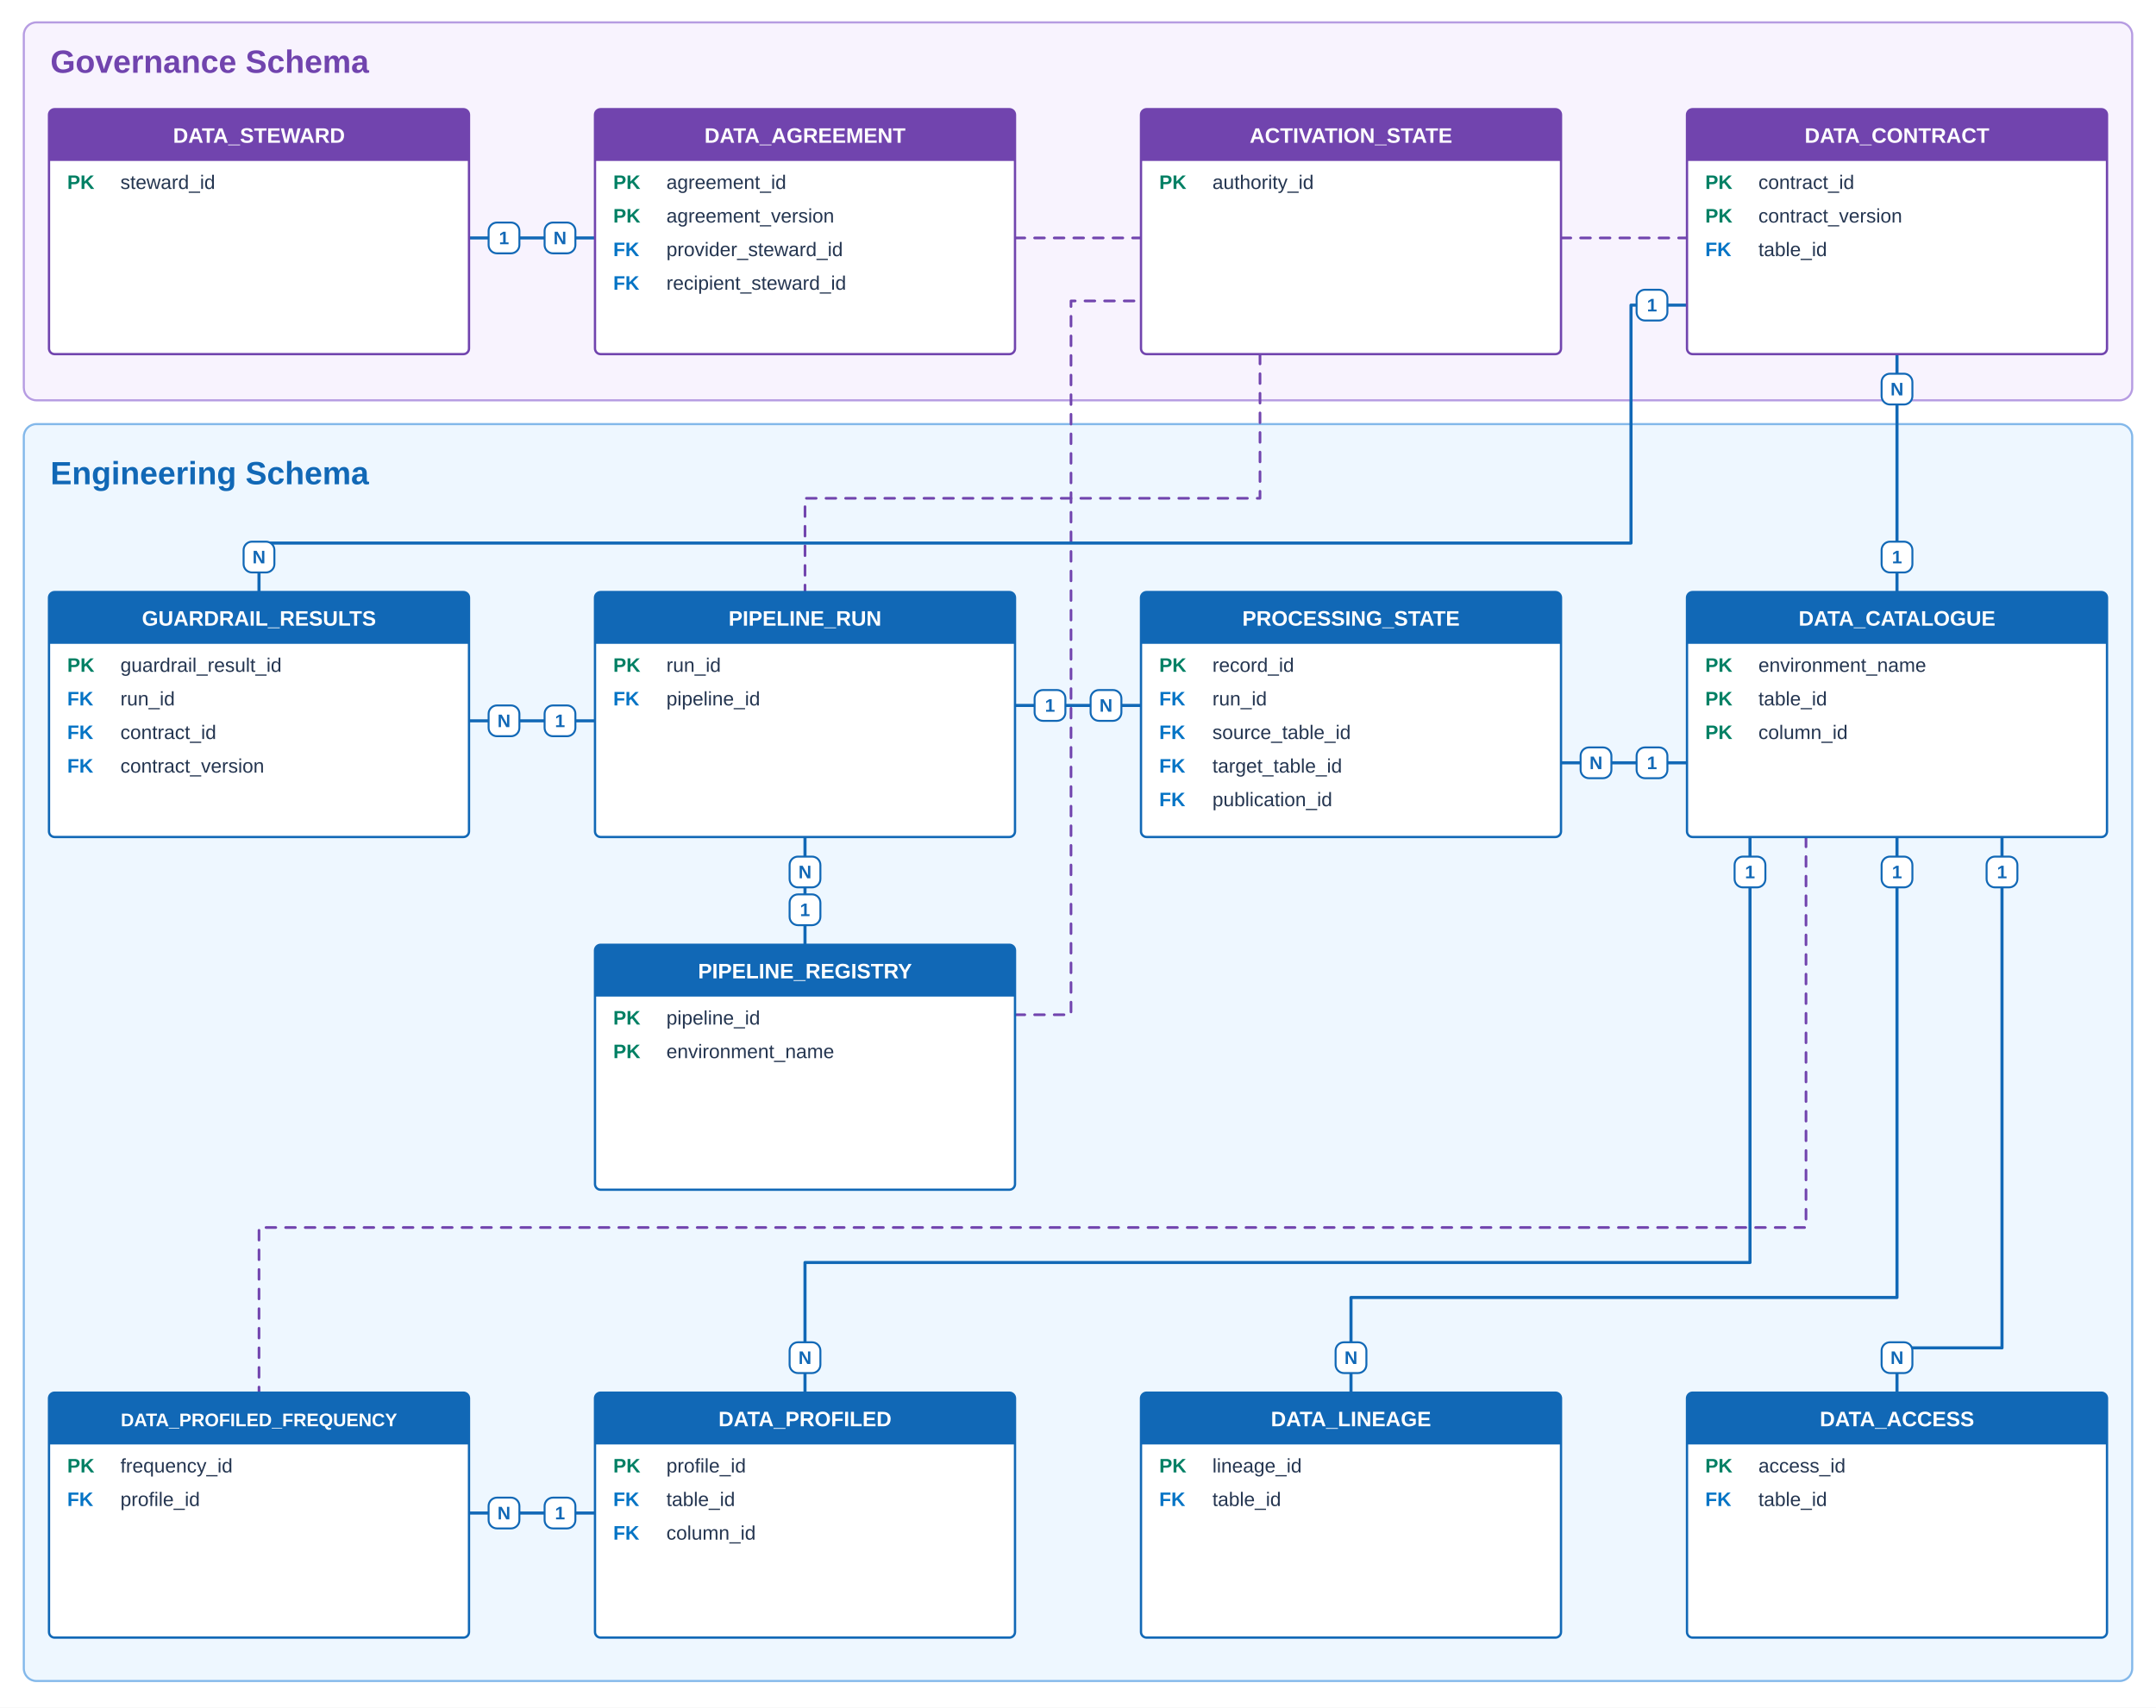
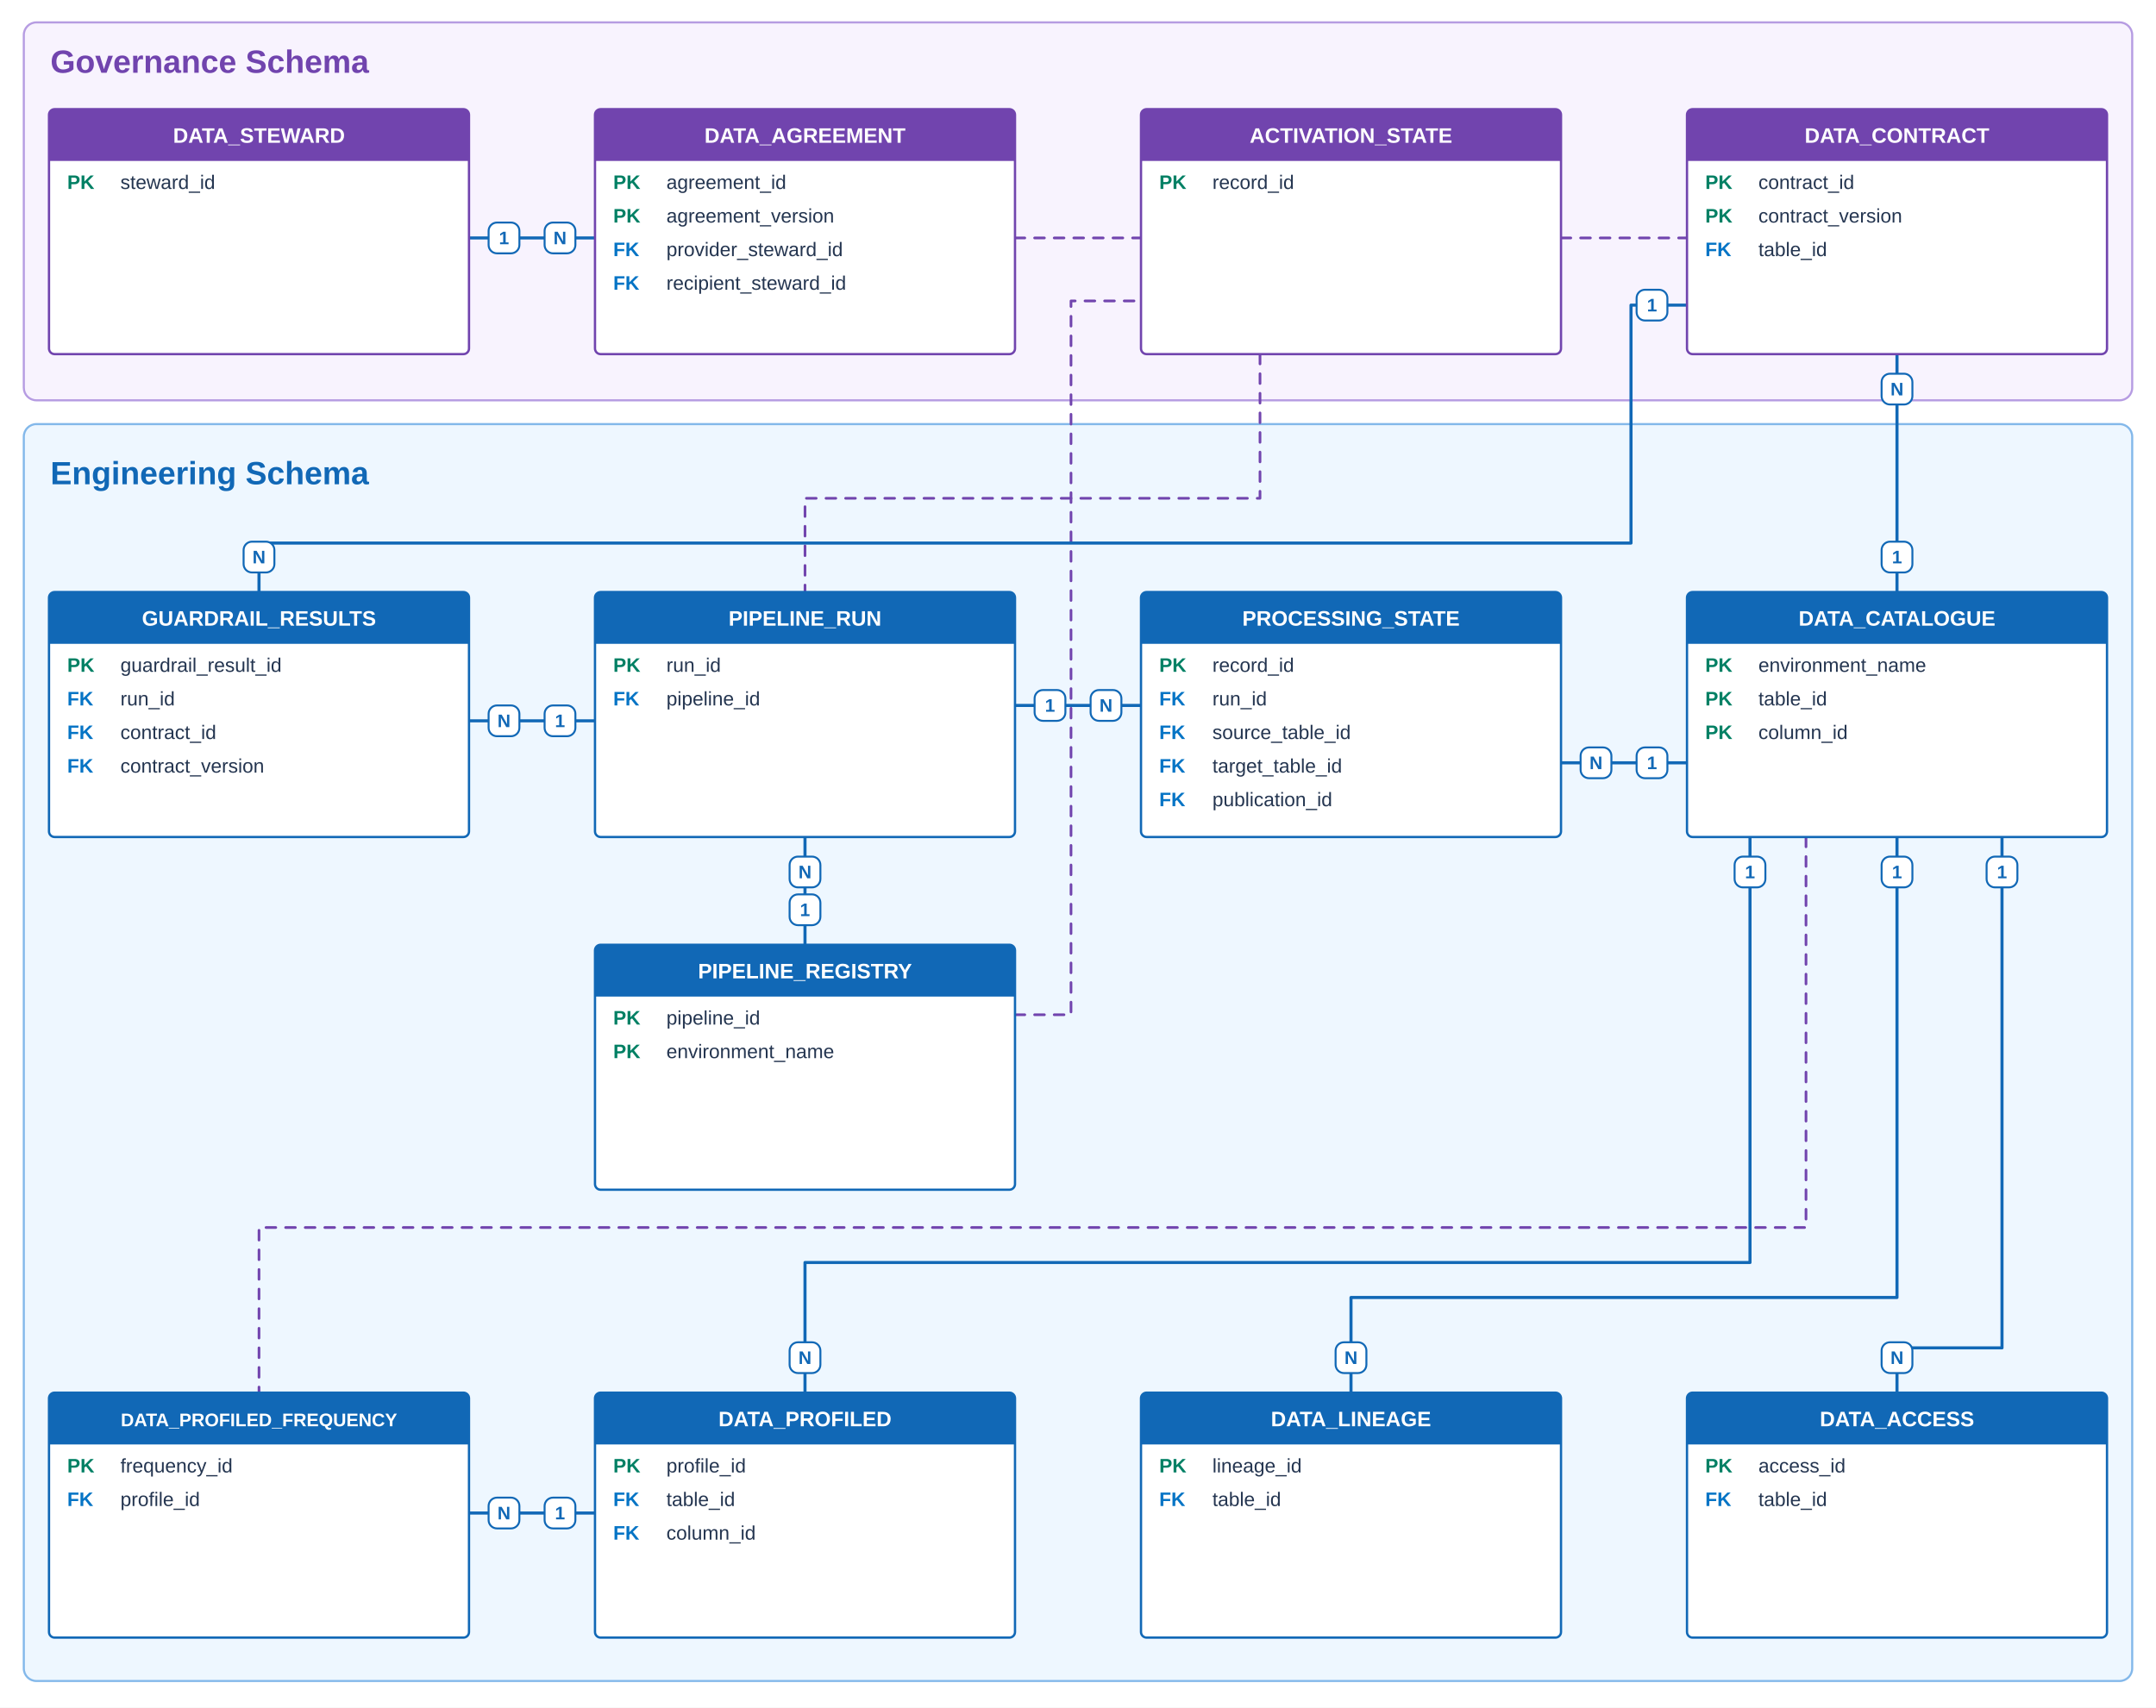
<svg xmlns="http://www.w3.org/2000/svg" xmlns:xlink="http://www.w3.org/1999/xlink" width="1540" height="1220" viewBox="0 0 1540 1220" role="img" aria-label="FabricOps metadata relationship diagram">
  <rect width="1540" height="1220" fill="#FFFFFF" />
  <rect x="17" y="16" width="1506" height="270" rx="9" fill="#F8F3FE" stroke="#B69CE2" stroke-width="1.5" />
  <rect x="17" y="303" width="1506" height="898" rx="9" fill="#EEF7FF" stroke="#83B8EA" stroke-width="1.5" />
  <text x="36" y="52" font-size="23" font-family="Arial, sans-serif" font-weight="700" fill="#7144AE">Governance Schema</text>
  <text x="36" y="346" font-size="23" font-family="Arial, sans-serif" font-weight="700" fill="#1168B6">Engineering Schema</text>
  <g id="metadata-er-relationships" aria-label="Metadata table relationships">
    <g class="metadata-er-relationship" data-from="DATA_STEWARD" data-to="DATA_AGREEMENT" data-cardinality="1:N" data-kind="physical">
      <path d="M335 170H425" fill="none" stroke="#1168B6" stroke-width="2.2" stroke-linecap="round" stroke-linejoin="round" />
      <rect x="349" y="159" width="22" height="22" rx="6" fill="#FFFFFF" stroke="#1168B6" stroke-width="1.4" />
      <text x="360" y="174.5" text-anchor="middle" font-size="13" font-weight="700" font-family="Arial, sans-serif" fill="#1168B6">1</text>
      <rect x="389" y="159" width="22" height="22" rx="6" fill="#FFFFFF" stroke="#1168B6" stroke-width="1.4" />
      <text x="400" y="174.5" text-anchor="middle" font-size="13" font-weight="700" font-family="Arial, sans-serif" fill="#1168B6">N</text>
    </g>
    <g class="metadata-er-relationship" data-from="DATA_AGREEMENT" data-to="ACTIVATION_STATE" data-cardinality="" data-kind="logical">
      <path d="M725 170H815" fill="none" stroke="#7144AE" stroke-width="1.9" stroke-linecap="round" stroke-linejoin="round" stroke-dasharray="7 7" />
    </g>
    <g class="metadata-er-relationship" data-from="ACTIVATION_STATE" data-to="DATA_CONTRACT" data-cardinality="" data-kind="logical">
      <path d="M1115 170H1205" fill="none" stroke="#7144AE" stroke-width="1.9" stroke-linecap="round" stroke-linejoin="round" stroke-dasharray="7 7" />
    </g>
    <g class="metadata-er-relationship" data-from="PIPELINE_REGISTRY" data-to="ACTIVATION_STATE" data-cardinality="" data-kind="logical">
      <path d="M725 725H765V215H815" fill="none" stroke="#7144AE" stroke-width="1.9" stroke-linecap="round" stroke-linejoin="round" stroke-dasharray="7 7" />
    </g>
    <g class="metadata-er-relationship" data-from="ACTIVATION_STATE" data-to="PIPELINE_RUN" data-cardinality="" data-kind="logical">
      <path d="M900 253V356H575V423" fill="none" stroke="#7144AE" stroke-width="1.9" stroke-linecap="round" stroke-linejoin="round" stroke-dasharray="7 7" />
    </g>
    <g class="metadata-er-relationship" data-from="DATA_CATALOGUE" data-to="DATA_CONTRACT" data-cardinality="1:N" data-kind="physical">
      <path d="M1355 423V253" fill="none" stroke="#1168B6" stroke-width="2.2" stroke-linecap="round" stroke-linejoin="round" />
      <rect x="1344" y="387" width="22" height="22" rx="6" fill="#FFFFFF" stroke="#1168B6" stroke-width="1.4" />
      <text x="1355" y="402.5" text-anchor="middle" font-size="13" font-weight="700" font-family="Arial, sans-serif" fill="#1168B6">1</text>
      <rect x="1344" y="267" width="22" height="22" rx="6" fill="#FFFFFF" stroke="#1168B6" stroke-width="1.4" />
      <text x="1355" y="282.5" text-anchor="middle" font-size="13" font-weight="700" font-family="Arial, sans-serif" fill="#1168B6">N</text>
    </g>
    <g class="metadata-er-relationship" data-from="PIPELINE_RUN" data-to="GUARDRAIL_RESULTS" data-cardinality="1:N" data-kind="physical">
      <path d="M425 515H335" fill="none" stroke="#1168B6" stroke-width="2.2" stroke-linecap="round" stroke-linejoin="round" />
      <rect x="389" y="504" width="22" height="22" rx="6" fill="#FFFFFF" stroke="#1168B6" stroke-width="1.4" />
      <text x="400" y="519.5" text-anchor="middle" font-size="13" font-weight="700" font-family="Arial, sans-serif" fill="#1168B6">1</text>
      <rect x="349" y="504" width="22" height="22" rx="6" fill="#FFFFFF" stroke="#1168B6" stroke-width="1.4" />
      <text x="360" y="519.5" text-anchor="middle" font-size="13" font-weight="700" font-family="Arial, sans-serif" fill="#1168B6">N</text>
    </g>
    <g class="metadata-er-relationship" data-from="PIPELINE_RUN" data-to="PROCESSING_STATE" data-cardinality="1:N" data-kind="physical">
      <path d="M725 504H815" fill="none" stroke="#1168B6" stroke-width="2.2" stroke-linecap="round" stroke-linejoin="round" />
      <rect x="739" y="493" width="22" height="22" rx="6" fill="#FFFFFF" stroke="#1168B6" stroke-width="1.4" />
      <text x="750" y="508.5" text-anchor="middle" font-size="13" font-weight="700" font-family="Arial, sans-serif" fill="#1168B6">1</text>
      <rect x="779" y="493" width="22" height="22" rx="6" fill="#FFFFFF" stroke="#1168B6" stroke-width="1.4" />
      <text x="790" y="508.5" text-anchor="middle" font-size="13" font-weight="700" font-family="Arial, sans-serif" fill="#1168B6">N</text>
    </g>
    <g class="metadata-er-relationship" data-from="DATA_CATALOGUE" data-to="PROCESSING_STATE" data-cardinality="1:N" data-kind="physical">
      <path d="M1205 545H1115" fill="none" stroke="#1168B6" stroke-width="2.2" stroke-linecap="round" stroke-linejoin="round" />
      <rect x="1169" y="534" width="22" height="22" rx="6" fill="#FFFFFF" stroke="#1168B6" stroke-width="1.4" />
      <text x="1180" y="549.5" text-anchor="middle" font-size="13" font-weight="700" font-family="Arial, sans-serif" fill="#1168B6">1</text>
      <rect x="1129" y="534" width="22" height="22" rx="6" fill="#FFFFFF" stroke="#1168B6" stroke-width="1.4" />
      <text x="1140" y="549.5" text-anchor="middle" font-size="13" font-weight="700" font-family="Arial, sans-serif" fill="#1168B6">N</text>
    </g>
    <g class="metadata-er-relationship" data-from="PIPELINE_REGISTRY" data-to="PIPELINE_RUN" data-cardinality="1:N" data-kind="physical">
      <path d="M575 675V598" fill="none" stroke="#1168B6" stroke-width="2.2" stroke-linecap="round" stroke-linejoin="round" />
      <rect x="564" y="639" width="22" height="22" rx="6" fill="#FFFFFF" stroke="#1168B6" stroke-width="1.4" />
      <text x="575" y="654.5" text-anchor="middle" font-size="13" font-weight="700" font-family="Arial, sans-serif" fill="#1168B6">1</text>
      <rect x="564" y="612" width="22" height="22" rx="6" fill="#FFFFFF" stroke="#1168B6" stroke-width="1.4" />
      <text x="575" y="627.5" text-anchor="middle" font-size="13" font-weight="700" font-family="Arial, sans-serif" fill="#1168B6">N</text>
    </g>
    <g class="metadata-er-relationship" data-from="DATA_CATALOGUE" data-to="DATA_PROFILED" data-cardinality="1:N" data-kind="physical">
      <path d="M1250 598V902H575V995" fill="none" stroke="#1168B6" stroke-width="2.2" stroke-linecap="round" stroke-linejoin="round" />
      <rect x="1239" y="612" width="22" height="22" rx="6" fill="#FFFFFF" stroke="#1168B6" stroke-width="1.4" />
      <text x="1250" y="627.5" text-anchor="middle" font-size="13" font-weight="700" font-family="Arial, sans-serif" fill="#1168B6">1</text>
      <rect x="564" y="959" width="22" height="22" rx="6" fill="#FFFFFF" stroke="#1168B6" stroke-width="1.4" />
      <text x="575" y="974.5" text-anchor="middle" font-size="13" font-weight="700" font-family="Arial, sans-serif" fill="#1168B6">N</text>
    </g>
    <g class="metadata-er-relationship" data-from="DATA_CATALOGUE" data-to="DATA_PROFILED_FREQUENCY" data-cardinality="" data-kind="logical">
      <path d="M1290 598V877H185V995" fill="none" stroke="#7144AE" stroke-width="1.9" stroke-linecap="round" stroke-linejoin="round" stroke-dasharray="7 7" />
    </g>
    <g class="metadata-er-relationship" data-from="DATA_CATALOGUE" data-to="DATA_LINEAGE" data-cardinality="1:N" data-kind="physical">
      <path d="M1355 598V927H965V995" fill="none" stroke="#1168B6" stroke-width="2.2" stroke-linecap="round" stroke-linejoin="round" />
      <rect x="1344" y="612" width="22" height="22" rx="6" fill="#FFFFFF" stroke="#1168B6" stroke-width="1.4" />
      <text x="1355" y="627.5" text-anchor="middle" font-size="13" font-weight="700" font-family="Arial, sans-serif" fill="#1168B6">1</text>
      <rect x="954" y="959" width="22" height="22" rx="6" fill="#FFFFFF" stroke="#1168B6" stroke-width="1.4" />
      <text x="965" y="974.5" text-anchor="middle" font-size="13" font-weight="700" font-family="Arial, sans-serif" fill="#1168B6">N</text>
    </g>
    <g class="metadata-er-relationship" data-from="DATA_CATALOGUE" data-to="DATA_ACCESS" data-cardinality="1:N" data-kind="physical">
      <path d="M1430 598V963H1355V995" fill="none" stroke="#1168B6" stroke-width="2.2" stroke-linecap="round" stroke-linejoin="round" />
      <rect x="1419" y="612" width="22" height="22" rx="6" fill="#FFFFFF" stroke="#1168B6" stroke-width="1.4" />
      <text x="1430" y="627.5" text-anchor="middle" font-size="13" font-weight="700" font-family="Arial, sans-serif" fill="#1168B6">1</text>
      <rect x="1344" y="959" width="22" height="22" rx="6" fill="#FFFFFF" stroke="#1168B6" stroke-width="1.4" />
      <text x="1355" y="974.5" text-anchor="middle" font-size="13" font-weight="700" font-family="Arial, sans-serif" fill="#1168B6">N</text>
    </g>
    <g class="metadata-er-relationship" data-from="DATA_PROFILED" data-to="DATA_PROFILED_FREQUENCY" data-cardinality="1:N" data-kind="physical">
      <path d="M425 1081H335" fill="none" stroke="#1168B6" stroke-width="2.2" stroke-linecap="round" stroke-linejoin="round" />
      <rect x="389" y="1070" width="22" height="22" rx="6" fill="#FFFFFF" stroke="#1168B6" stroke-width="1.4" />
      <text x="400" y="1085.5" text-anchor="middle" font-size="13" font-weight="700" font-family="Arial, sans-serif" fill="#1168B6">1</text>
      <rect x="349" y="1070" width="22" height="22" rx="6" fill="#FFFFFF" stroke="#1168B6" stroke-width="1.4" />
      <text x="360" y="1085.5" text-anchor="middle" font-size="13" font-weight="700" font-family="Arial, sans-serif" fill="#1168B6">N</text>
    </g>
    <g class="metadata-er-relationship" data-from="DATA_CONTRACT" data-to="GUARDRAIL_RESULTS" data-cardinality="1:N" data-kind="physical">
      <path d="M1205 218H1165V388H185V423" fill="none" stroke="#1168B6" stroke-width="2.2" stroke-linecap="round" stroke-linejoin="round" />
      <rect x="1169" y="207" width="22" height="22" rx="6" fill="#FFFFFF" stroke="#1168B6" stroke-width="1.4" />
      <text x="1180" y="222.5" text-anchor="middle" font-size="13" font-weight="700" font-family="Arial, sans-serif" fill="#1168B6">1</text>
      <rect x="174" y="387" width="22" height="22" rx="6" fill="#FFFFFF" stroke="#1168B6" stroke-width="1.4" />
      <text x="185" y="402.5" text-anchor="middle" font-size="13" font-weight="700" font-family="Arial, sans-serif" fill="#1168B6">N</text>
    </g>
  </g>
  <a xlink:href="https://voycepeh.github.io/FabricOps-Starter-Kit/reference/metadata/metadata_data_steward/" target="_blank">
    <rect x="35" y="78" width="300" height="175" rx="4" fill="white" stroke="#7144AE" stroke-width="1.65" />
    <path d="M39 78H331Q335 78 335 82V115H35V82Q35 78 39 78Z" fill="#7144AE" />
    <text x="185.0" y="102" text-anchor="middle" font-size="15" font-weight="700" font-family="Arial, sans-serif" fill="white">DATA_STEWARD</text>
    <text x="48" y="135" fill="#008064" font-weight="700" font-size="14" font-family="Arial, sans-serif">PK</text>
    <text x="86" y="135" fill="#243550" font-size="14" font-family="Arial, sans-serif">steward_id</text>
  </a>
  <a xlink:href="https://voycepeh.github.io/FabricOps-Starter-Kit/reference/metadata/metadata_data_agreement/" target="_blank">
    <rect x="425" y="78" width="300" height="175" rx="4" fill="white" stroke="#7144AE" stroke-width="1.65" />
    <path d="M429 78H721Q725 78 725 82V115H425V82Q425 78 429 78Z" fill="#7144AE" />
    <text x="575.0" y="102" text-anchor="middle" font-size="15" font-weight="700" font-family="Arial, sans-serif" fill="white">DATA_AGREEMENT</text>
    <text x="438" y="135" fill="#008064" font-weight="700" font-size="14" font-family="Arial, sans-serif">PK</text>
    <text x="476" y="135" fill="#243550" font-size="14" font-family="Arial, sans-serif">agreement_id</text>
    <text x="438" y="159" fill="#008064" font-weight="700" font-size="14" font-family="Arial, sans-serif">PK</text>
    <text x="476" y="159" fill="#243550" font-size="14" font-family="Arial, sans-serif">agreement_version</text>
    <text x="438" y="183" fill="#0574C5" font-weight="700" font-size="14" font-family="Arial, sans-serif">FK</text>
    <text x="476" y="183" fill="#243550" font-size="14" font-family="Arial, sans-serif">provider_steward_id</text>
    <text x="438" y="207" fill="#0574C5" font-weight="700" font-size="14" font-family="Arial, sans-serif">FK</text>
    <text x="476" y="207" fill="#243550" font-size="14" font-family="Arial, sans-serif">recipient_steward_id</text>
  </a>
  <a xlink:href="https://voycepeh.github.io/FabricOps-Starter-Kit/reference/metadata/metadata_activation_state/" target="_blank">
    <rect x="815" y="78" width="300" height="175" rx="4" fill="white" stroke="#7144AE" stroke-width="1.65" />
    <path d="M819 78H1111Q1115 78 1115 82V115H815V82Q815 78 819 78Z" fill="#7144AE" />
    <text x="965.0" y="102" text-anchor="middle" font-size="15" font-weight="700" font-family="Arial, sans-serif" fill="white">ACTIVATION_STATE</text>
    <text x="828" y="135" fill="#008064" font-weight="700" font-size="14" font-family="Arial, sans-serif">PK</text>
-     <text x="866" y="135" fill="#243550" font-size="14" font-family="Arial, sans-serif">authority_id</text>
+     <text x="866" y="135" fill="#243550" font-size="14" font-family="Arial, sans-serif">record_id</text>
  </a>
  <a xlink:href="https://voycepeh.github.io/FabricOps-Starter-Kit/reference/metadata/metadata_data_contract/" target="_blank">
    <rect x="1205" y="78" width="300" height="175" rx="4" fill="white" stroke="#7144AE" stroke-width="1.65" />
    <path d="M1209 78H1501Q1505 78 1505 82V115H1205V82Q1205 78 1209 78Z" fill="#7144AE" />
    <text x="1355.0" y="102" text-anchor="middle" font-size="15" font-weight="700" font-family="Arial, sans-serif" fill="white">DATA_CONTRACT</text>
    <text x="1218" y="135" fill="#008064" font-weight="700" font-size="14" font-family="Arial, sans-serif">PK</text>
    <text x="1256" y="135" fill="#243550" font-size="14" font-family="Arial, sans-serif">contract_id</text>
    <text x="1218" y="159" fill="#008064" font-weight="700" font-size="14" font-family="Arial, sans-serif">PK</text>
    <text x="1256" y="159" fill="#243550" font-size="14" font-family="Arial, sans-serif">contract_version</text>
    <text x="1218" y="183" fill="#0574C5" font-weight="700" font-size="14" font-family="Arial, sans-serif">FK</text>
    <text x="1256" y="183" fill="#243550" font-size="14" font-family="Arial, sans-serif">table_id</text>
  </a>
  <a xlink:href="https://voycepeh.github.io/FabricOps-Starter-Kit/reference/metadata/metadata_guardrail_results/" target="_blank">
    <rect x="35" y="423" width="300" height="175" rx="4" fill="white" stroke="#1168B6" stroke-width="1.65" />
    <path d="M39 423H331Q335 423 335 427V460H35V427Q35 423 39 423Z" fill="#1168B6" />
    <text x="185.0" y="447" text-anchor="middle" font-size="15" font-weight="700" font-family="Arial, sans-serif" fill="white">GUARDRAIL_RESULTS</text>
    <text x="48" y="480" fill="#008064" font-weight="700" font-size="14" font-family="Arial, sans-serif">PK</text>
    <text x="86" y="480" fill="#243550" font-size="14" font-family="Arial, sans-serif">guardrail_result_id</text>
    <text x="48" y="504" fill="#0574C5" font-weight="700" font-size="14" font-family="Arial, sans-serif">FK</text>
    <text x="86" y="504" fill="#243550" font-size="14" font-family="Arial, sans-serif">run_id</text>
    <text x="48" y="528" fill="#0574C5" font-weight="700" font-size="14" font-family="Arial, sans-serif">FK</text>
    <text x="86" y="528" fill="#243550" font-size="14" font-family="Arial, sans-serif">contract_id</text>
    <text x="48" y="552" fill="#0574C5" font-weight="700" font-size="14" font-family="Arial, sans-serif">FK</text>
    <text x="86" y="552" fill="#243550" font-size="14" font-family="Arial, sans-serif">contract_version</text>
  </a>
  <a xlink:href="https://voycepeh.github.io/FabricOps-Starter-Kit/reference/metadata/metadata_pipeline_run/" target="_blank">
    <rect x="425" y="423" width="300" height="175" rx="4" fill="white" stroke="#1168B6" stroke-width="1.65" />
    <path d="M429 423H721Q725 423 725 427V460H425V427Q425 423 429 423Z" fill="#1168B6" />
    <text x="575.0" y="447" text-anchor="middle" font-size="15" font-weight="700" font-family="Arial, sans-serif" fill="white">PIPELINE_RUN</text>
    <text x="438" y="480" fill="#008064" font-weight="700" font-size="14" font-family="Arial, sans-serif">PK</text>
    <text x="476" y="480" fill="#243550" font-size="14" font-family="Arial, sans-serif">run_id</text>
    <text x="438" y="504" fill="#0574C5" font-weight="700" font-size="14" font-family="Arial, sans-serif">FK</text>
    <text x="476" y="504" fill="#243550" font-size="14" font-family="Arial, sans-serif">pipeline_id</text>
  </a>
  <a xlink:href="https://voycepeh.github.io/FabricOps-Starter-Kit/reference/metadata/metadata_processing_state/" target="_blank">
    <rect x="815" y="423" width="300" height="175" rx="4" fill="white" stroke="#1168B6" stroke-width="1.65" />
    <path d="M819 423H1111Q1115 423 1115 427V460H815V427Q815 423 819 423Z" fill="#1168B6" />
    <text x="965.0" y="447" text-anchor="middle" font-size="15" font-weight="700" font-family="Arial, sans-serif" fill="white">PROCESSING_STATE</text>
    <text x="828" y="480" fill="#008064" font-weight="700" font-size="14" font-family="Arial, sans-serif">PK</text>
    <text x="866" y="480" fill="#243550" font-size="14" font-family="Arial, sans-serif">record_id</text>
    <text x="828" y="504" fill="#0574C5" font-weight="700" font-size="14" font-family="Arial, sans-serif">FK</text>
    <text x="866" y="504" fill="#243550" font-size="14" font-family="Arial, sans-serif">run_id</text>
    <text x="828" y="528" fill="#0574C5" font-weight="700" font-size="14" font-family="Arial, sans-serif">FK</text>
    <text x="866" y="528" fill="#243550" font-size="14" font-family="Arial, sans-serif">source_table_id</text>
    <text x="828" y="552" fill="#0574C5" font-weight="700" font-size="14" font-family="Arial, sans-serif">FK</text>
    <text x="866" y="552" fill="#243550" font-size="14" font-family="Arial, sans-serif">target_table_id</text>
    <text x="828" y="576" fill="#0574C5" font-weight="700" font-size="14" font-family="Arial, sans-serif">FK</text>
    <text x="866" y="576" fill="#243550" font-size="14" font-family="Arial, sans-serif">publication_id</text>
  </a>
  <a xlink:href="https://voycepeh.github.io/FabricOps-Starter-Kit/reference/metadata/metadata_data_catalogue/" target="_blank">
    <rect x="1205" y="423" width="300" height="175" rx="4" fill="white" stroke="#1168B6" stroke-width="1.65" />
    <path d="M1209 423H1501Q1505 423 1505 427V460H1205V427Q1205 423 1209 423Z" fill="#1168B6" />
    <text x="1355.0" y="447" text-anchor="middle" font-size="15" font-weight="700" font-family="Arial, sans-serif" fill="white">DATA_CATALOGUE</text>
    <text x="1218" y="480" fill="#008064" font-weight="700" font-size="14" font-family="Arial, sans-serif">PK</text>
    <text x="1256" y="480" fill="#243550" font-size="14" font-family="Arial, sans-serif">environment_name</text>
    <text x="1218" y="504" fill="#008064" font-weight="700" font-size="14" font-family="Arial, sans-serif">PK</text>
    <text x="1256" y="504" fill="#243550" font-size="14" font-family="Arial, sans-serif">table_id</text>
    <text x="1218" y="528" fill="#008064" font-weight="700" font-size="14" font-family="Arial, sans-serif">PK</text>
    <text x="1256" y="528" fill="#243550" font-size="14" font-family="Arial, sans-serif">column_id</text>
  </a>
  <a xlink:href="https://voycepeh.github.io/FabricOps-Starter-Kit/reference/metadata/metadata_data_profiled_frequency/" target="_blank" transform="translate(0 180)">
    <rect x="35" y="815" width="300" height="175" rx="4" fill="white" stroke="#1168B6" stroke-width="1.65" />
    <path d="M39 815H331Q335 815 335 819V852H35V819Q35 815 39 815Z" fill="#1168B6" />
    <text x="185.0" y="839" text-anchor="middle" font-size="13.1" font-weight="700" font-family="Arial, sans-serif" fill="white">DATA_PROFILED_FREQUENCY</text>
    <text x="48" y="872" fill="#008064" font-weight="700" font-size="14" font-family="Arial, sans-serif">PK</text>
    <text x="86" y="872" fill="#243550" font-size="14" font-family="Arial, sans-serif">frequency_id</text>
    <text x="48" y="896" fill="#0574C5" font-weight="700" font-size="14" font-family="Arial, sans-serif">FK</text>
    <text x="86" y="896" fill="#243550" font-size="14" font-family="Arial, sans-serif">profile_id</text>
  </a>
  <a xlink:href="https://voycepeh.github.io/FabricOps-Starter-Kit/reference/metadata/metadata_data_profiled/" target="_blank" transform="translate(0 180)">
    <rect x="425" y="815" width="300" height="175" rx="4" fill="white" stroke="#1168B6" stroke-width="1.65" />
    <path d="M429 815H721Q725 815 725 819V852H425V819Q425 815 429 815Z" fill="#1168B6" />
    <text x="575.0" y="839" text-anchor="middle" font-size="15" font-weight="700" font-family="Arial, sans-serif" fill="white">DATA_PROFILED</text>
    <text x="438" y="872" fill="#008064" font-weight="700" font-size="14" font-family="Arial, sans-serif">PK</text>
    <text x="476" y="872" fill="#243550" font-size="14" font-family="Arial, sans-serif">profile_id</text>
    <text x="438" y="896" fill="#0574C5" font-weight="700" font-size="14" font-family="Arial, sans-serif">FK</text>
    <text x="476" y="896" fill="#243550" font-size="14" font-family="Arial, sans-serif">table_id</text>
    <text x="438" y="920" fill="#0574C5" font-weight="700" font-size="14" font-family="Arial, sans-serif">FK</text>
    <text x="476" y="920" fill="#243550" font-size="14" font-family="Arial, sans-serif">column_id</text>
  </a>
  <a xlink:href="https://voycepeh.github.io/FabricOps-Starter-Kit/reference/metadata/metadata_data_lineage/" target="_blank" transform="translate(0 180)">
    <rect x="815" y="815" width="300" height="175" rx="4" fill="white" stroke="#1168B6" stroke-width="1.65" />
    <path d="M819 815H1111Q1115 815 1115 819V852H815V819Q815 815 819 815Z" fill="#1168B6" />
    <text x="965.0" y="839" text-anchor="middle" font-size="15" font-weight="700" font-family="Arial, sans-serif" fill="white">DATA_LINEAGE</text>
    <text x="828" y="872" fill="#008064" font-weight="700" font-size="14" font-family="Arial, sans-serif">PK</text>
    <text x="866" y="872" fill="#243550" font-size="14" font-family="Arial, sans-serif">lineage_id</text>
    <text x="828" y="896" fill="#0574C5" font-weight="700" font-size="14" font-family="Arial, sans-serif">FK</text>
    <text x="866" y="896" fill="#243550" font-size="14" font-family="Arial, sans-serif">table_id</text>
  </a>
  <a xlink:href="https://voycepeh.github.io/FabricOps-Starter-Kit/reference/metadata/metadata_data_access/" target="_blank" transform="translate(0 180)">
    <rect x="1205" y="815" width="300" height="175" rx="4" fill="white" stroke="#1168B6" stroke-width="1.65" />
    <path d="M1209 815H1501Q1505 815 1505 819V852H1205V819Q1205 815 1209 815Z" fill="#1168B6" />
    <text x="1355.0" y="839" text-anchor="middle" font-size="15" font-weight="700" font-family="Arial, sans-serif" fill="white">DATA_ACCESS</text>
    <text x="1218" y="872" fill="#008064" font-weight="700" font-size="14" font-family="Arial, sans-serif">PK</text>
    <text x="1256" y="872" fill="#243550" font-size="14" font-family="Arial, sans-serif">access_id</text>
    <text x="1218" y="896" fill="#0574C5" font-weight="700" font-size="14" font-family="Arial, sans-serif">FK</text>
    <text x="1256" y="896" fill="#243550" font-size="14" font-family="Arial, sans-serif">table_id</text>
  </a>
  <a xlink:href="https://voycepeh.github.io/FabricOps-Starter-Kit/reference/metadata/metadata_pipeline_registry/" target="_blank">
    <rect x="425" y="675" width="300" height="175" rx="4" fill="white" stroke="#1168B6" stroke-width="1.65" />
    <path d="M429 675H721Q725 675 725 679V712H425V679Q425 675 429 675Z" fill="#1168B6" />
    <text x="575" y="699" text-anchor="middle" font-size="15" font-weight="700" font-family="Arial, sans-serif" fill="white">PIPELINE_REGISTRY</text>
    <text x="438" y="732" fill="#008064" font-weight="700" font-size="14" font-family="Arial, sans-serif">PK</text>
    <text x="476" y="732" fill="#243550" font-size="14" font-family="Arial, sans-serif">pipeline_id</text>
    <text x="438" y="756" fill="#008064" font-weight="700" font-size="14" font-family="Arial, sans-serif">PK</text>
    <text x="476" y="756" fill="#243550" font-size="14" font-family="Arial, sans-serif">environment_name</text>
  </a>
</svg>
